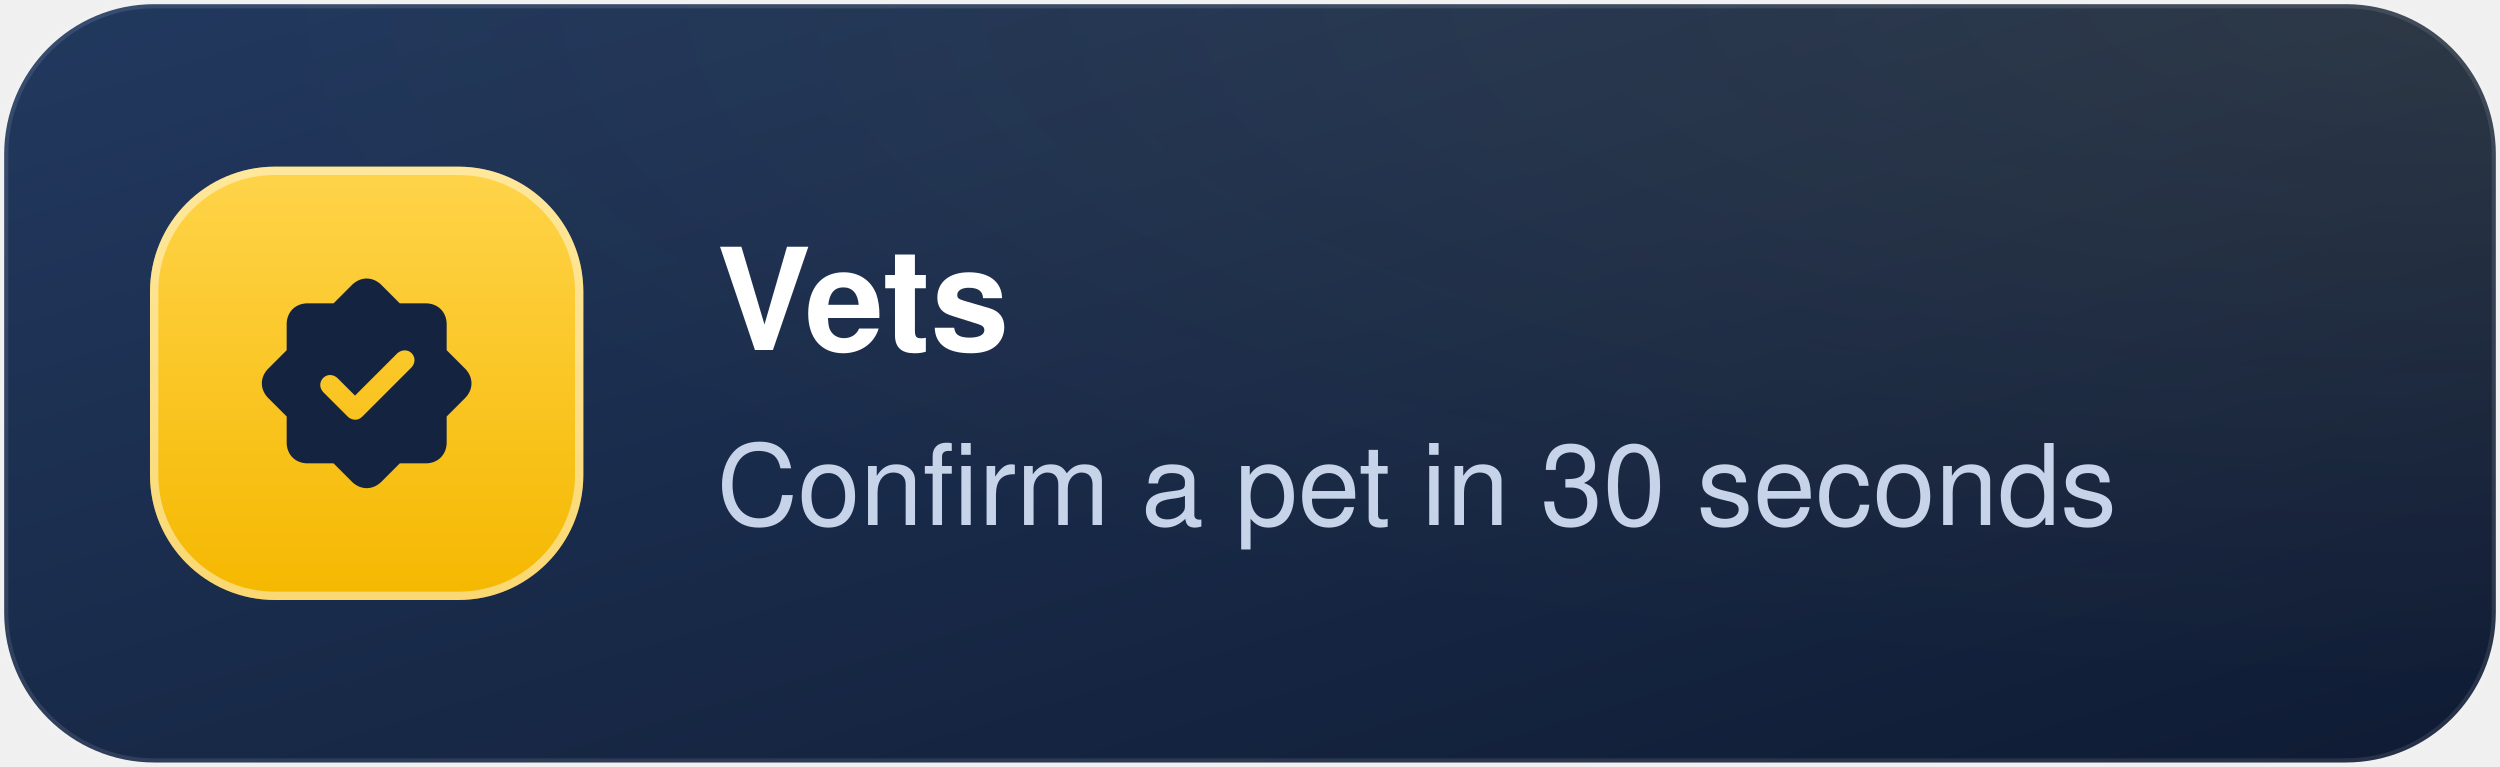
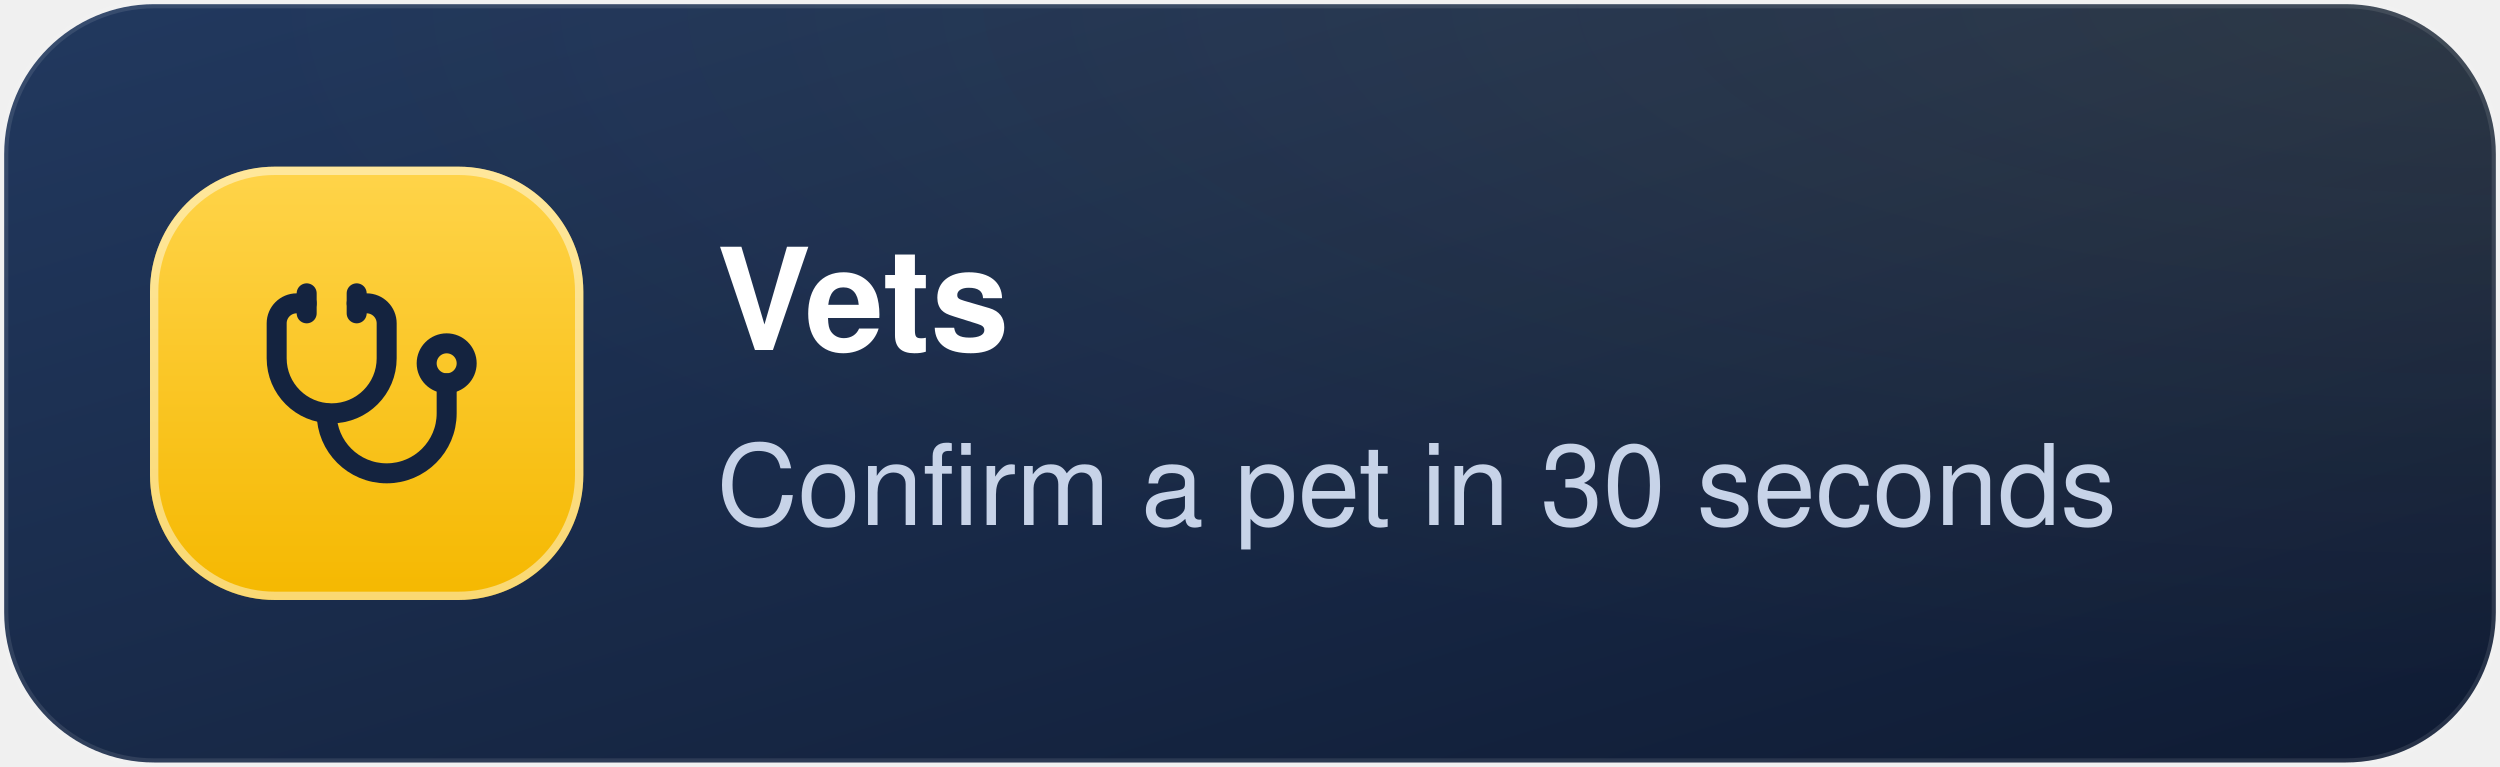
<svg xmlns="http://www.w3.org/2000/svg" width="300" height="92" viewBox="0 0 300 92" role="img" aria-label="Vets: Confirm a pet in 30 seconds">
  <defs>
    <linearGradient id="bg" x1="0" y1="0" x2="1" y2="1">
      <stop offset="0" stop-color="#22395f" />
      <stop offset="1" stop-color="#0f1b33" />
    </linearGradient>
    <linearGradient id="gold" x1="0" y1="0" x2="0" y2="1">
      <stop offset="0" stop-color="#ffd44a" />
      <stop offset="1" stop-color="#f5b800" />
    </linearGradient>
    <radialGradient id="glow" cx="1" cy="0" r="0.9">
      <stop offset="0" stop-color="#ffc629" stop-opacity=".09" />
      <stop offset="1" stop-color="#ffc629" stop-opacity="0" />
    </radialGradient>
  </defs>
  <rect x="0.5" y="0.5" width="299" height="91" rx="18" fill="url(#bg)" />
  <rect x="0.5" y="0.5" width="299" height="91" rx="18" fill="url(#glow)" />
  <rect x="0.5" y="0.5" width="299" height="91" rx="18" fill="none" stroke="#ffffff" stroke-opacity=".1" />
  <rect x="18" y="20" width="52" height="52" rx="15" fill="url(#gold)" />
  <rect x="18.5" y="20.5" width="51" height="51" rx="14.5" fill="none" stroke="#ffffff" stroke-opacity=".45" />
  <g transform="translate(29.6 31.6) scale(1.2)" color="#14233f">
-     <path fill="currentColor" d="M15.313 4.001H18c1.146.046 1.954.853 2 2v2.686l1.899 1.9c.778.851.778 1.977 0 2.828L20 15.314v2.687c-.046 1.146-.854 1.954-2 2h-2.687L13.414 21.9c-.851.778-1.977.778-2.828 0l-1.9-1.899H6c-1.147-.046-1.954-.854-2-2v-2.687l-1.9-1.899c-.778-.851-.778-1.977 0-2.828l1.9-1.9V6.001c.046-1.147.853-1.954 2-2h2.686l1.9-1.9c.851-.778 1.977-.778 2.828 0Zm-4.478 9.227L9.066 11.46c-.337-.295-.795-.394-1.201-.163a1 1 0 0 0-.473.616c-.094.359.024.691.26.962l2.476 2.474c.337.295.795.395 1.201.163l.213-.163l4.951-4.952c.295-.337.394-.795.163-1.201c-.339-.593-1.092-.637-1.577-.213Z" />
+     <g fill="none" stroke="currentColor" stroke-linecap="round" stroke-linejoin="round" stroke-width="2">
+       <path d="M6 4H5a2 2 0 0 0-2 2v3.5a5.5 5.5 0 0 0 11 0V6a2 2 0 0 0-2-2h-1" />
+       <path d="M8 15a6 6 0 1 0 12 0v-3m-9-9v2M6 3v2" />
+       <path d="M18 10a2 2 0 1 0 4 0a2 2 0 1 0-4 0" />
+     </g>
  </g>
  <text x="86" y="42" font-family="-apple-system, BlinkMacSystemFont, Segoe UI, Helvetica, Arial, sans-serif" font-size="17" font-weight="700" fill="#ffffff">Vets</text>
  <text x="86" y="63" font-family="-apple-system, BlinkMacSystemFont, Segoe UI, Helvetica, Arial, sans-serif" font-size="13.5" font-weight="500" fill="#c7d3e8">Confirm a pet in 30 seconds</text>
</svg>
